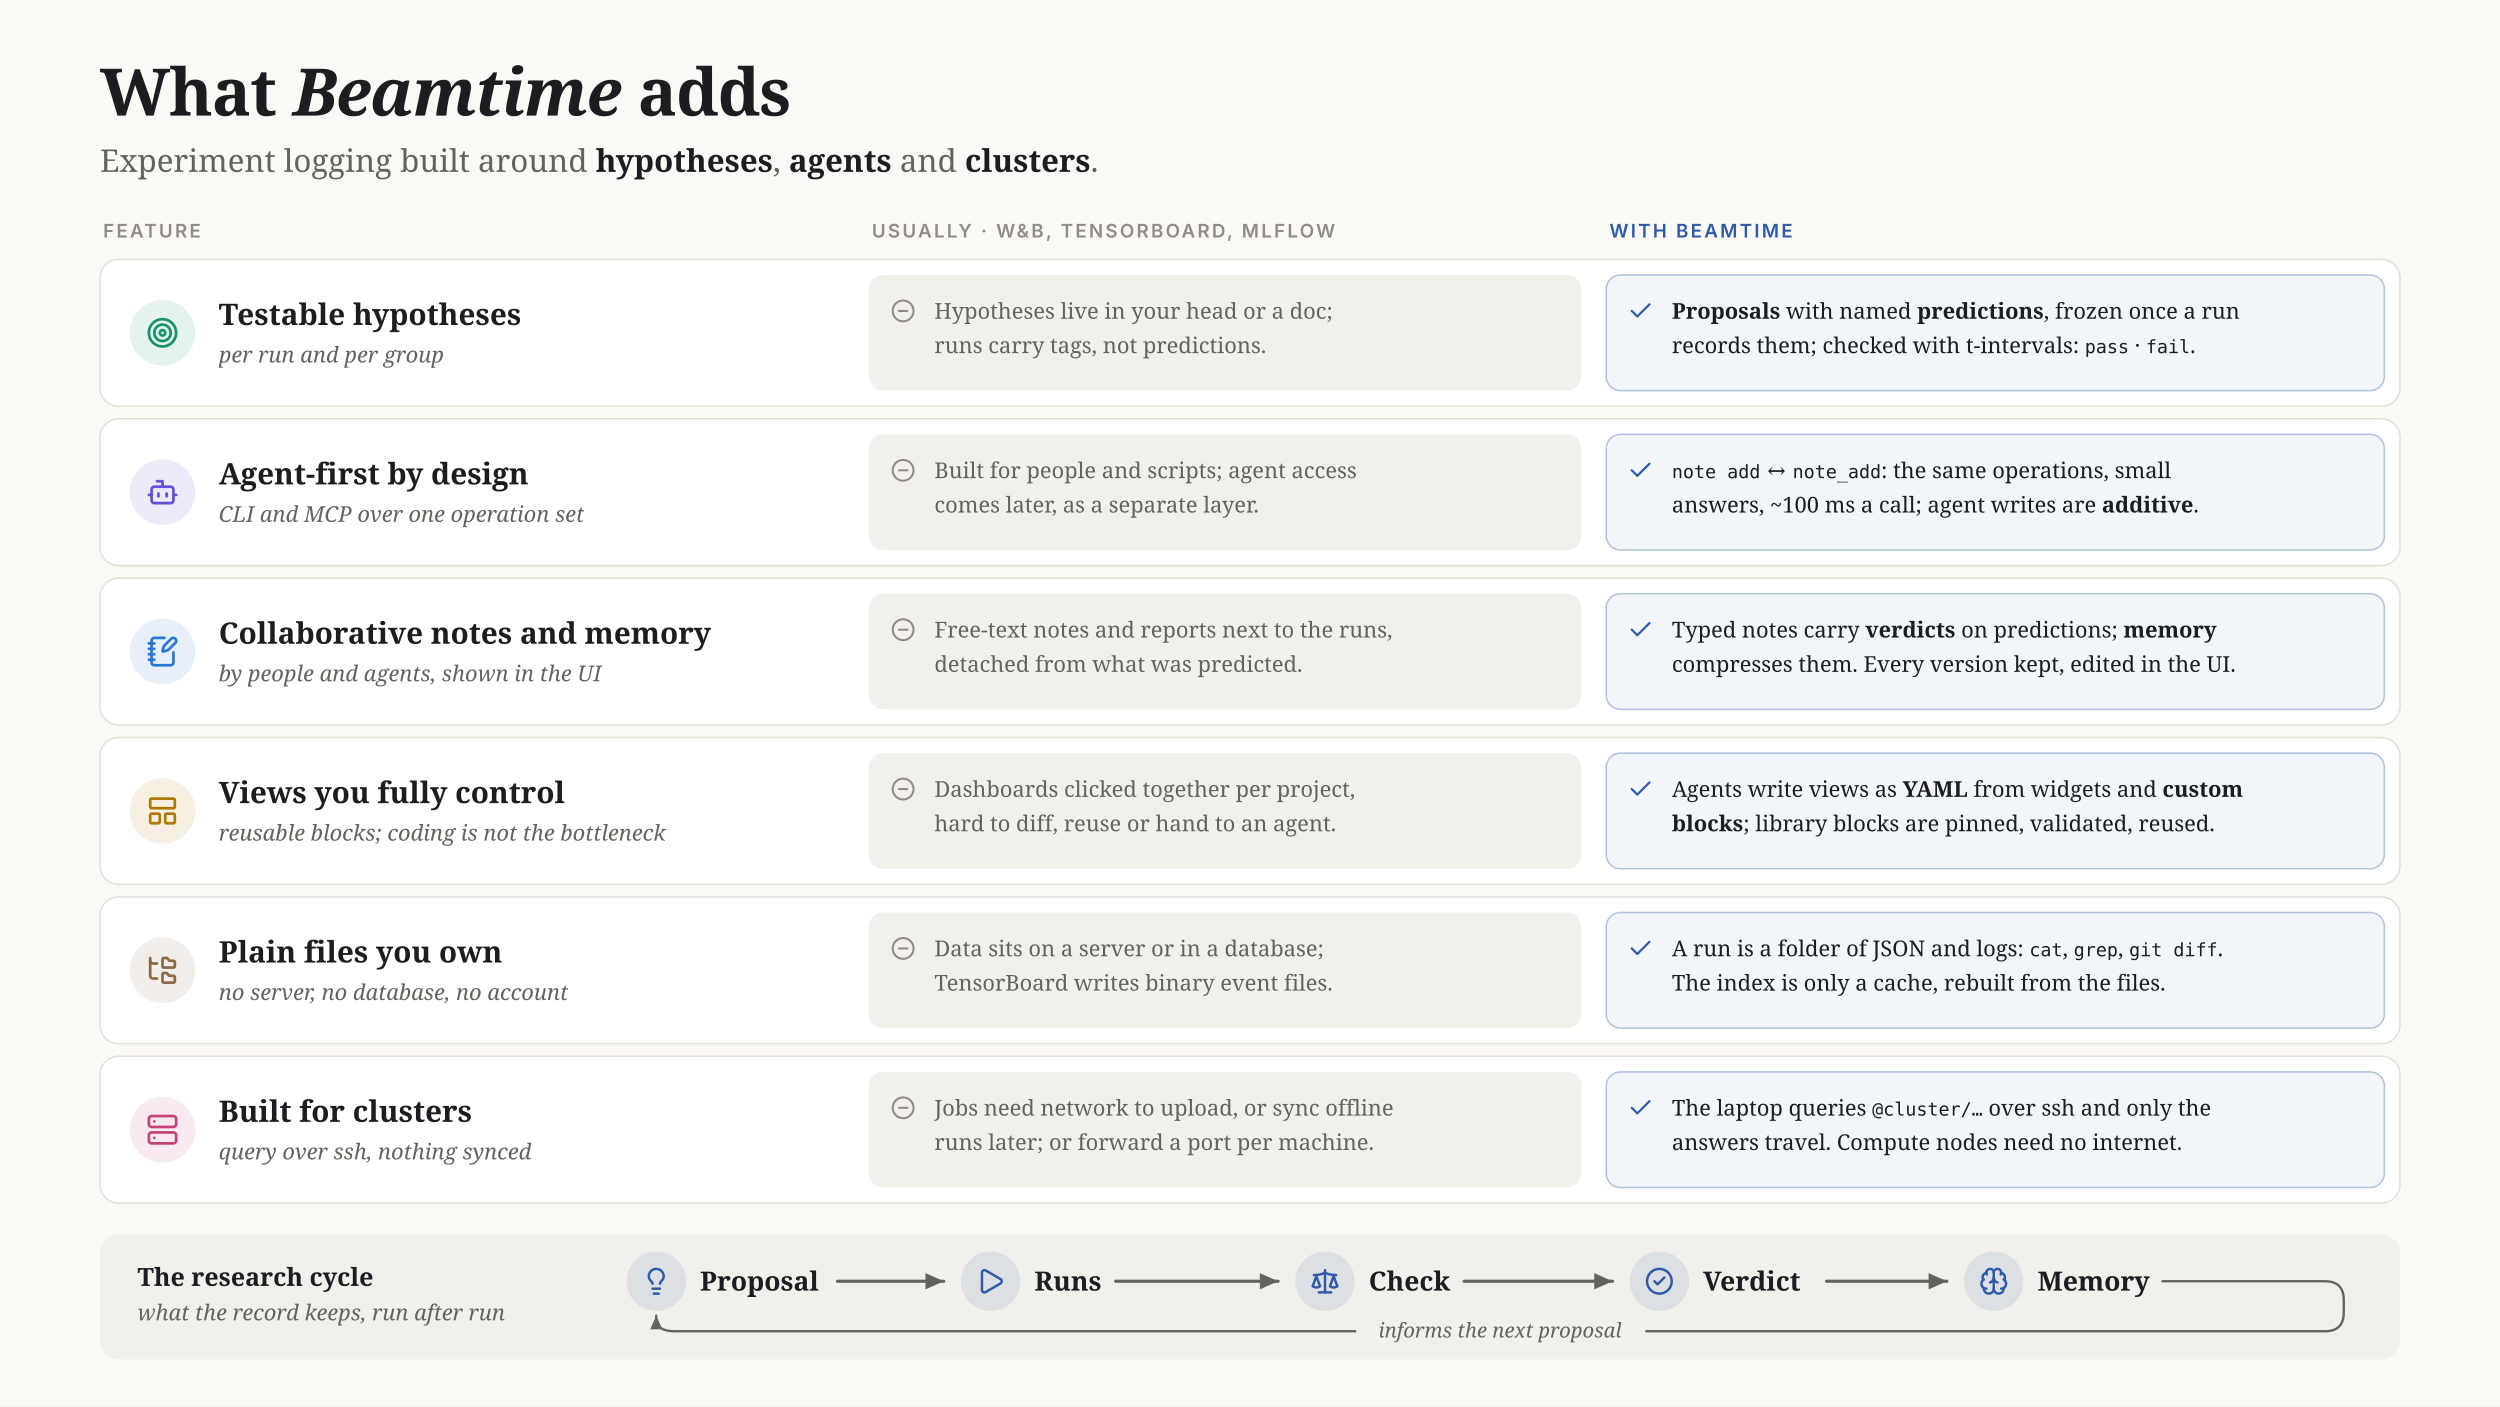
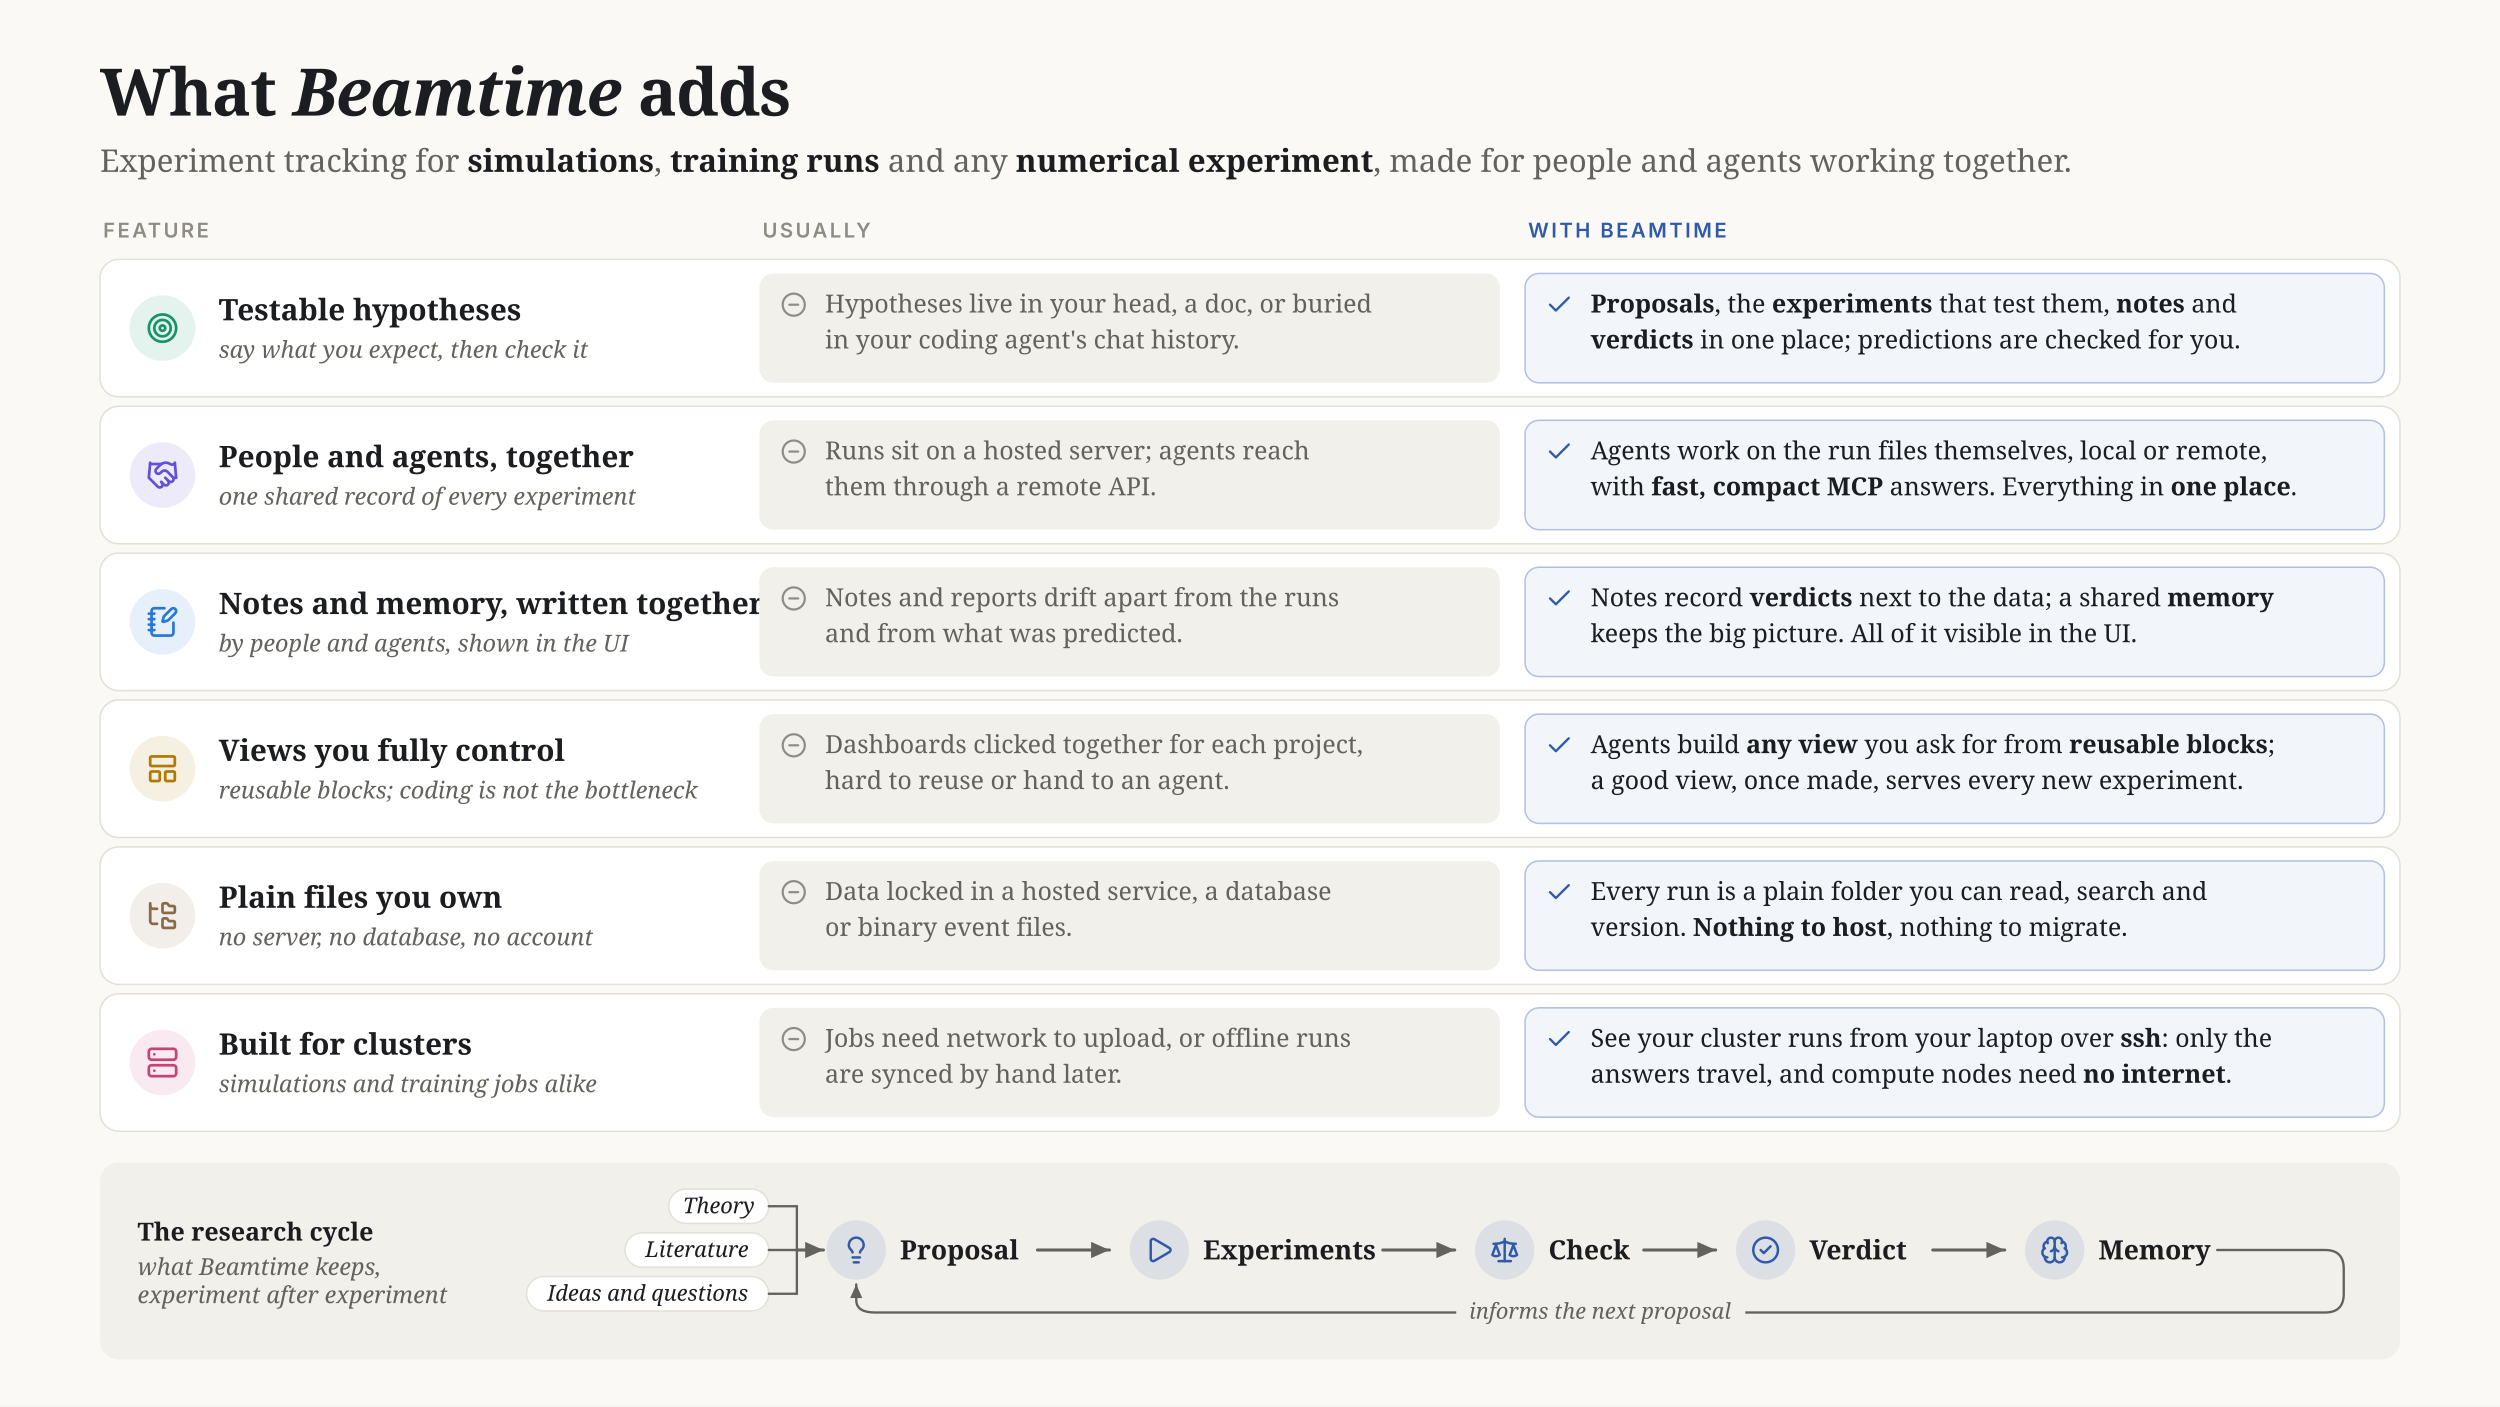
- <svg xmlns="http://www.w3.org/2000/svg" viewBox="0 0 1600 900" width="1600" height="900" role="img" aria-label="What Beamtime adds, compared with W&amp;B, TensorBoard and MLflow: testable hypotheses per run and group, agent-first CLI and MCP, collaborative notes and memory, fully customizable views from reusable blocks, plain files you own, and cluster support over ssh; with the research cycle from proposal to runs, check, verdict and memory." class="feat">
+ <svg xmlns="http://www.w3.org/2000/svg" viewBox="0 0 1600 900" width="1600" height="900" role="img" aria-label="What Beamtime adds to experiment tracking for simulations, training runs and other numerical experiments: testable hypotheses, people and agents working on one shared record, notes and memory written together, views built from reusable blocks, plain files you own, and cluster runs seen over ssh; with the research cycle: theory, literature, ideas and questions feed a proposal, then experiments, check, verdict and memory." class="feat">
  <style>
text{font-family:Charter,"Bitstream Charter","Iowan Old Style",Georgia,serif}
.title{font-size:42px;font-weight:700;letter-spacing:-.015em}
.title .it{font-style:italic}
.subtitle{font-size:20px}
.bd{font-weight:700}
.it{font-style:italic}
.cd{font-family:ui-monospace,"SF Mono",Menlo,monospace;font-size:.84em}
- .colh{font-family:system-ui,-apple-system,"Segoe UI",sans-serif;font-size:12px;font-weight:600;letter-spacing:.12em}
+ .colh{font-family:system-ui,-apple-system,"Segoe UI",sans-serif;font-size:13px;font-weight:600;letter-spacing:.12em}
.ct{font-size:22px;font-weight:700}
.st{font-size:17px;font-weight:700}
.at{font-size:17px;font-weight:700}
.pl{font-size:16px}
- .tx{font-size:15.5px}
- .sm{font-size:14px}
- .code{font-family:ui-monospace,"SF Mono",Menlo,monospace;font-size:13px}
- .code .cd{font-size:13px}
- .chipt{font-family:ui-monospace,"SF Mono",Menlo,monospace;font-size:12px}
- .el{font-family:system-ui,-apple-system,"Segoe UI",sans-serif;font-size:12.5px;font-weight:500}
- .el.mu{font-family:Charter,"Bitstream Charter","Iowan Old Style",Georgia,serif;font-size:13px;font-weight:400}
+ .tx{font-size:16.5px}
+ .sm{font-size:15px}
+ .code{font-family:ui-monospace,"SF Mono",Menlo,monospace;font-size:14px}
+ .code .cd{font-size:14px}
+ .chipt{font-family:ui-monospace,"SF Mono",Menlo,monospace;font-size:13px}
+ .el{font-family:system-ui,-apple-system,"Segoe UI",sans-serif;font-size:13.5px;font-weight:500}
+ .el.mu{font-family:Charter,"Bitstream Charter","Iowan Old Style",Georgia,serif;font-size:14px;font-weight:400}
.card{stroke-width:1}
.sub{stroke-width:1}
.chip{stroke-width:1}
.bdg{stroke:none}
.ic{fill:none;stroke-width:2;stroke-linecap:round;stroke-linejoin:round}
.e{fill:none;stroke-width:2;stroke-linejoin:round;stroke-linecap:round}
.e-read{stroke-dasharray:7 5;stroke-linecap:butt}
.e-event{stroke-dasharray:1 5;stroke-width:2.6}
.e-ssh{stroke-width:2.4}

.ft{font-size:19px;font-weight:700}
.usual{stroke:none}
.ours{stroke-width:1}
.cyc{stroke-width:1.5}
+ .thin{stroke-width:1.5}
+ .inpt{font-size:14px}
+ .colt{font-size:16px}
+ .inp{stroke-width:1}

.bg{fill:#faf9f6}
text{fill:#1c1d20}
.subtitle,.mu,.mu .it,.mu .bd{fill:#64625c}
.subtitle .bd{fill:#1c1d20}
.colh{fill:#8f8c84}
.card{fill:#ffffff;stroke:#e3e0d8}
.sub{fill:#faf9f6;stroke:#e3e0d8}
.band{fill:#f2f0eb}
.chip-run{fill:#f2f0eb;stroke:#e3e0d8}
.chip-auth{fill:#ffffff;stroke:#2f5aa8}
.e-call{stroke:#64625c}.mk-call{fill:#64625c}.l-call,.l-call .it{fill:#64625c}
.e-write{stroke:#c4501d}.mk-write{fill:#c4501d}.l-write,.l-write .it{fill:#c4501d}
.e-read{stroke:#2f5aa8}.mk-read{fill:#2f5aa8}.l-read,.l-read .it{fill:#2f5aa8}
.e-event{stroke:#3f7d3a}.mk-event{fill:#3f7d3a}.l-event,.l-event .it{fill:#3f7d3a}
.e-ssh{stroke:#9a3f72}.mk-ssh{fill:#9a3f72}.l-ssh,.l-ssh .it{fill:#9a3f72}
.ic-front{stroke:#2a78d6}.bdg-front{fill:#2a78d6;fill-opacity:.11}
.ic-svc{stroke:#6250d6}.bdg-svc{fill:#6250d6;fill-opacity:.11}
.ic-dom{stroke:#16936a}.bdg-dom{fill:#16936a;fill-opacity:.11}
.ic-idx{stroke:#b07a00}.bdg-idx{fill:#b07a00;fill-opacity:.11}
.ic-store{stroke:#8a6a45}.bdg-store{fill:#8a6a45;fill-opacity:.11}
.ic-remote{stroke:#c2457a}.bdg-remote{fill:#c2457a;fill-opacity:.11}
.ic-actor{stroke:#1c1d20}.bdg-actor{fill:#1c1d20;fill-opacity:.11}
.ic-accent{stroke:#2f5aa8}.bdg-accent{fill:#2f5aa8;fill-opacity:.11}
- .usual{fill:#f2f0eb}.ours{fill:#2f5aa8;fill-opacity:.06;stroke:#2f5aa8;stroke-opacity:.35}.colh-acc{fill:#2f5aa8}.ic-subtle{stroke:#8f8c84}@media (prefers-color-scheme: dark){
+ .usual{fill:#f2f0eb}.ours{fill:#2f5aa8;fill-opacity:.06;stroke:#2f5aa8;stroke-opacity:.35}.colh-acc{fill:#2f5aa8}.inp{fill:#ffffff;stroke:#e3e0d8}.ic-subtle{stroke:#8f8c84}@media (prefers-color-scheme: dark){
.bg{fill:#1e1e1c}
text{fill:#eceae4}
.subtitle,.mu,.mu .it,.mu .bd{fill:#a19d94}
.subtitle .bd{fill:#eceae4}
.colh{fill:#76736c}
.card{fill:#2c2c29;stroke:#393834}
.sub{fill:#1e1e1c;stroke:#393834}
.band{fill:#252523}
.chip-run{fill:#252523;stroke:#393834}
.chip-auth{fill:#2c2c29;stroke:#86a8e8}
.e-call{stroke:#a19d94}.mk-call{fill:#a19d94}.l-call,.l-call .it{fill:#a19d94}
.e-write{stroke:#eb8a5a}.mk-write{fill:#eb8a5a}.l-write,.l-write .it{fill:#eb8a5a}
.e-read{stroke:#86a8e8}.mk-read{fill:#86a8e8}.l-read,.l-read .it{fill:#86a8e8}
.e-event{stroke:#7fb77a}.mk-event{fill:#7fb77a}.l-event,.l-event .it{fill:#7fb77a}
.e-ssh{stroke:#d38bb5}.mk-ssh{fill:#d38bb5}.l-ssh,.l-ssh .it{fill:#d38bb5}
.ic-front{stroke:#6ea6ec}.bdg-front{fill:#6ea6ec;fill-opacity:.11}
.ic-svc{stroke:#9085e9}.bdg-svc{fill:#9085e9;fill-opacity:.11}
.ic-dom{stroke:#4fc39a}.bdg-dom{fill:#4fc39a;fill-opacity:.11}
.ic-idx{stroke:#d9a548}.bdg-idx{fill:#d9a548;fill-opacity:.11}
.ic-store{stroke:#c09a70}.bdg-store{fill:#c09a70;fill-opacity:.11}
.ic-remote{stroke:#e283ab}.bdg-remote{fill:#e283ab;fill-opacity:.11}
.ic-actor{stroke:#eceae4}.bdg-actor{fill:#eceae4;fill-opacity:.11}
.ic-accent{stroke:#86a8e8}.bdg-accent{fill:#86a8e8;fill-opacity:.11}
- .usual{fill:#252523}.ours{fill:#86a8e8;fill-opacity:.06;stroke:#86a8e8;stroke-opacity:.35}.colh-acc{fill:#86a8e8}.ic-subtle{stroke:#76736c}}</style>
+ .usual{fill:#252523}.ours{fill:#86a8e8;fill-opacity:.06;stroke:#86a8e8;stroke-opacity:.35}.colh-acc{fill:#86a8e8}.inp{fill:#2c2c29;stroke:#393834}.ic-subtle{stroke:#76736c}}</style>
  <defs>
    <marker id="p-call" viewBox="0 0 10 10" refX="9" refY="5" markerWidth="6.5" markerHeight="6.5" orient="auto-start-reverse">
      <path d="M0,1 L9,5 L0,9 z" class="mk-call" />
    </marker>
    <marker id="p-write" viewBox="0 0 10 10" refX="9" refY="5" markerWidth="6.5" markerHeight="6.5" orient="auto-start-reverse">
      <path d="M0,1 L9,5 L0,9 z" class="mk-write" />
    </marker>
    <marker id="p-read" viewBox="0 0 10 10" refX="9" refY="5" markerWidth="6.5" markerHeight="6.5" orient="auto-start-reverse">
      <path d="M0,1 L9,5 L0,9 z" class="mk-read" />
    </marker>
    <marker id="p-event" viewBox="0 0 10 10" refX="9" refY="5" markerWidth="6.5" markerHeight="6.5" orient="auto-start-reverse">
      <path d="M0,1 L9,5 L0,9 z" class="mk-event" />
    </marker>
    <marker id="p-ssh" viewBox="0 0 10 10" refX="9" refY="5" markerWidth="6.5" markerHeight="6.5" orient="auto-start-reverse">
      <path d="M0,1 L9,5 L0,9 z" class="mk-ssh" />
    </marker>
  </defs>
  <rect class="bg" x="0" y="0" width="1600" height="900" />
  <text x="64.0" y="74.0" class="title" text-anchor="start">What <tspan class="it">Beamtime</tspan> adds</text>
-   <text x="64.0" y="110.0" class="subtitle" text-anchor="start">Experiment logging built around <tspan class="bd">hypotheses</tspan>, <tspan class="bd">agents</tspan> and <tspan class="bd">clusters</tspan>.</text>
+   <text x="64.0" y="110.0" class="subtitle" text-anchor="start">Experiment tracking for <tspan class="bd">simulations</tspan>, <tspan class="bd">training runs</tspan> and any <tspan class="bd">numerical experiment</tspan>, made for people and agents working together.</text>
  <text x="66.0" y="152.0" class="colh" text-anchor="start">FEATURE</text>
-   <text x="558.0" y="152.0" class="colh" text-anchor="start">USUALLY · W&amp;B, TENSORBOARD, MLFLOW</text>
-   <text x="1030.0" y="152.0" class="colh colh-acc" text-anchor="start">WITH BEAMTIME</text>
-   <rect x="64" y="166" width="1472" height="94" rx="12" class="card" />
-   <circle cx="104" cy="213" r="21" class="bdg bdg-dom" />
-   <g transform="translate(93.5 202.5) scale(0.875)" class="ic ic-dom">
+   <text x="488.0" y="152.0" class="colh" text-anchor="start">USUALLY</text>
+   <text x="978.0" y="152.0" class="colh colh-acc" text-anchor="start">WITH BEAMTIME</text>
+   <rect x="64" y="166" width="1472" height="88" rx="12" class="card" />
+   <circle cx="104" cy="210" r="21" class="bdg bdg-dom" />
+   <g transform="translate(93.5 199.5) scale(0.875)" class="ic ic-dom">
    <circle cx="12" cy="12" r="10" />
    <circle cx="12" cy="12" r="6" />
    <circle cx="12" cy="12" r="2" />
  </g>
-   <text x="140.0" y="208.0" class="ft" text-anchor="start">Testable hypotheses</text>
-   <text x="140.0" y="232.0" class="tx mu sm" text-anchor="start">
-     <tspan class="it">per run and per group</tspan>
-   </text>
-   <rect x="556" y="176" width="456" height="74" rx="9" class="usual" />
-   <g transform="translate(570.0 191.0) scale(0.6667)" class="ic ic-subtle">
-     <circle cx="12" cy="12" r="10" />
-     <path d="M8 12h8" />
-   </g>
-   <text x="598.0" y="204.0" class="tx mu sm" text-anchor="start">Hypotheses live in your head or a doc;</text>
-   <text x="598.0" y="226.0" class="tx mu sm" text-anchor="start">runs carry tags, not predictions.</text>
-   <rect x="1028" y="176" width="498" height="74" rx="9" class="ours" />
-   <g transform="translate(1041.5 190.5) scale(0.7083)" class="ic ic-accent">
-     <path d="M20 6 9 17l-5-5" />
-   </g>
-   <text x="1070.0" y="204.0" class="tx sm" text-anchor="start">
-     <tspan class="bd">Proposals</tspan> with named <tspan class="bd">predictions</tspan>, frozen once a run</text>
-   <text x="1070.0" y="226.0" class="tx sm" text-anchor="start">records them; checked with t-intervals: <tspan class="cd">pass</tspan> · <tspan class="cd">fail</tspan>.</text>
-   <rect x="64" y="268" width="1472" height="94" rx="12" class="card" />
-   <circle cx="104" cy="315" r="21" class="bdg bdg-svc" />
-   <g transform="translate(93.5 304.5) scale(0.875)" class="ic ic-svc">
-     <path d="M12 8V4H8" />
-     <rect width="16" height="12" x="4" y="8" rx="2" />
-     <path d="M2 14h2" />
-     <path d="M20 14h2" />
-     <path d="M15 13v2" />
-     <path d="M9 13v2" />
-   </g>
-   <text x="140.0" y="310.0" class="ft" text-anchor="start">Agent-first by design</text>
-   <text x="140.0" y="334.0" class="tx mu sm" text-anchor="start">
-     <tspan class="it">CLI and MCP over one operation set</tspan>
-   </text>
-   <rect x="556" y="278" width="456" height="74" rx="9" class="usual" />
-   <g transform="translate(570.0 293.0) scale(0.6667)" class="ic ic-subtle">
-     <circle cx="12" cy="12" r="10" />
-     <path d="M8 12h8" />
-   </g>
-   <text x="598.0" y="306.0" class="tx mu sm" text-anchor="start">Built for people and scripts; agent access</text>
-   <text x="598.0" y="328.0" class="tx mu sm" text-anchor="start">comes later, as a separate layer.</text>
-   <rect x="1028" y="278" width="498" height="74" rx="9" class="ours" />
-   <g transform="translate(1041.5 292.5) scale(0.7083)" class="ic ic-accent">
-     <path d="M20 6 9 17l-5-5" />
-   </g>
-   <text x="1070.0" y="306.0" class="tx sm" text-anchor="start">
-     <tspan class="cd">note add</tspan> ↔ <tspan class="cd">note_add</tspan>: the same operations, small</text>
-   <text x="1070.0" y="328.0" class="tx sm" text-anchor="start">answers, ~100 ms a call; agent writes are <tspan class="bd">additive</tspan>.</text>
-   <rect x="64" y="370" width="1472" height="94" rx="12" class="card" />
-   <circle cx="104" cy="417" r="21" class="bdg bdg-front" />
-   <g transform="translate(93.5 406.5) scale(0.875)" class="ic ic-front">
+   <text x="140.0" y="205.0" class="ft" text-anchor="start">Testable hypotheses</text>
+   <text x="140.0" y="229.0" class="tx mu sm" text-anchor="start">
+     <tspan class="it">say what you expect, then check it</tspan>
+   </text>
+   <rect x="486" y="175" width="474" height="70" rx="9" class="usual" />
+   <g transform="translate(499.5 186.5) scale(0.7083)" class="ic ic-subtle">
+     <circle cx="12" cy="12" r="10" />
+     <path d="M8 12h8" />
+   </g>
+   <text x="528.0" y="200.0" class="tx mu colt" text-anchor="start">Hypotheses live in your head, a doc, or buried</text>
+   <text x="528.0" y="223.0" class="tx mu colt" text-anchor="start">in your coding agent's chat history.</text>
+   <rect x="976" y="175" width="550" height="70" rx="9" class="ours" />
+   <g transform="translate(989.0 186.0) scale(0.75)" class="ic ic-accent">
+     <path d="M20 6 9 17l-5-5" />
+   </g>
+   <text x="1018.0" y="200.0" class="tx colt" text-anchor="start">
+     <tspan class="bd">Proposals</tspan>, the <tspan class="bd">experiments</tspan> that test them, <tspan class="bd">notes</tspan> and</text>
+   <text x="1018.0" y="223.0" class="tx colt" text-anchor="start">
+     <tspan class="bd">verdicts</tspan> in one place; predictions are checked for you.</text>
+   <rect x="64" y="260" width="1472" height="88" rx="12" class="card" />
+   <circle cx="104" cy="304" r="21" class="bdg bdg-svc" />
+   <g transform="translate(93.5 293.5) scale(0.875)" class="ic ic-svc">
+     <path d="m11 17 2 2a1 1 0 1 0 3-3" />
+     <path d="m14 14 2.5 2.5a1 1 0 1 0 3-3l-3.88-3.88a3 3 0 0 0-4.24 0l-.88.88a1 1 0 1 1-3-3l2.81-2.81a5.79 5.79 0 0 1 7.06-.87l.47.28a2 2 0 0 0 1.42.25L21 4" />
+     <path d="m21 3 1 11h-2" />
+     <path d="M3 3 2 14l6.5 6.5a1 1 0 1 0 3-3" />
+     <path d="M3 4h8" />
+   </g>
+   <text x="140.0" y="299.0" class="ft" text-anchor="start">People and agents, together</text>
+   <text x="140.0" y="323.0" class="tx mu sm" text-anchor="start">
+     <tspan class="it">one shared record of every experiment</tspan>
+   </text>
+   <rect x="486" y="269" width="474" height="70" rx="9" class="usual" />
+   <g transform="translate(499.5 280.5) scale(0.7083)" class="ic ic-subtle">
+     <circle cx="12" cy="12" r="10" />
+     <path d="M8 12h8" />
+   </g>
+   <text x="528.0" y="294.0" class="tx mu colt" text-anchor="start">Runs sit on a hosted server; agents reach</text>
+   <text x="528.0" y="317.0" class="tx mu colt" text-anchor="start">them through a remote API.</text>
+   <rect x="976" y="269" width="550" height="70" rx="9" class="ours" />
+   <g transform="translate(989.0 280.0) scale(0.75)" class="ic ic-accent">
+     <path d="M20 6 9 17l-5-5" />
+   </g>
+   <text x="1018.0" y="294.0" class="tx colt" text-anchor="start">Agents work on the run files themselves, local or remote,</text>
+   <text x="1018.0" y="317.0" class="tx colt" text-anchor="start">with <tspan class="bd">fast, compact MCP</tspan> answers. Everything in <tspan class="bd">one place</tspan>.</text>
+   <rect x="64" y="354" width="1472" height="88" rx="12" class="card" />
+   <circle cx="104" cy="398" r="21" class="bdg bdg-front" />
+   <g transform="translate(93.5 387.5) scale(0.875)" class="ic ic-front">
    <path d="M13.4 2H6a2 2 0 0 0-2 2v16a2 2 0 0 0 2 2h12a2 2 0 0 0 2-2v-7.4" />
    <path d="M2 6h4" />
    <path d="M2 10h4" />
    <path d="M2 14h4" />
    <path d="M2 18h4" />
    <path d="M21.378 5.626a1 1 0 1 0-3.004-3.004l-5.01 5.012a2 2 0 0 0-.506.854l-.837 2.87a.5.5 0 0 0 .62.62l2.87-.837a2 2 0 0 0 .854-.506z" />
  </g>
-   <text x="140.0" y="412.0" class="ft" text-anchor="start">Collaborative notes and memory</text>
-   <text x="140.0" y="436.0" class="tx mu sm" text-anchor="start">
+   <text x="140.0" y="393.0" class="ft" text-anchor="start">Notes and memory, written together</text>
+   <text x="140.0" y="417.0" class="tx mu sm" text-anchor="start">
    <tspan class="it">by people and agents, shown in the UI</tspan>
  </text>
-   <rect x="556" y="380" width="456" height="74" rx="9" class="usual" />
-   <g transform="translate(570.0 395.0) scale(0.6667)" class="ic ic-subtle">
-     <circle cx="12" cy="12" r="10" />
-     <path d="M8 12h8" />
-   </g>
-   <text x="598.0" y="408.0" class="tx mu sm" text-anchor="start">Free-text notes and reports next to the runs,</text>
-   <text x="598.0" y="430.0" class="tx mu sm" text-anchor="start">detached from what was predicted.</text>
-   <rect x="1028" y="380" width="498" height="74" rx="9" class="ours" />
-   <g transform="translate(1041.5 394.5) scale(0.7083)" class="ic ic-accent">
-     <path d="M20 6 9 17l-5-5" />
-   </g>
-   <text x="1070.0" y="408.0" class="tx sm" text-anchor="start">Typed notes carry <tspan class="bd">verdicts</tspan> on predictions; <tspan class="bd">memory</tspan>
-   </text>
-   <text x="1070.0" y="430.0" class="tx sm" text-anchor="start">compresses them. Every version kept, edited in the UI.</text>
-   <rect x="64" y="472" width="1472" height="94" rx="12" class="card" />
-   <circle cx="104" cy="519" r="21" class="bdg bdg-idx" />
-   <g transform="translate(93.5 508.5) scale(0.875)" class="ic ic-idx">
+   <rect x="486" y="363" width="474" height="70" rx="9" class="usual" />
+   <g transform="translate(499.5 374.5) scale(0.7083)" class="ic ic-subtle">
+     <circle cx="12" cy="12" r="10" />
+     <path d="M8 12h8" />
+   </g>
+   <text x="528.0" y="388.0" class="tx mu colt" text-anchor="start">Notes and reports drift apart from the runs</text>
+   <text x="528.0" y="411.0" class="tx mu colt" text-anchor="start">and from what was predicted.</text>
+   <rect x="976" y="363" width="550" height="70" rx="9" class="ours" />
+   <g transform="translate(989.0 374.0) scale(0.75)" class="ic ic-accent">
+     <path d="M20 6 9 17l-5-5" />
+   </g>
+   <text x="1018.0" y="388.0" class="tx colt" text-anchor="start">Notes record <tspan class="bd">verdicts</tspan> next to the data; a shared <tspan class="bd">memory</tspan>
+   </text>
+   <text x="1018.0" y="411.0" class="tx colt" text-anchor="start">keeps the big picture. All of it visible in the UI.</text>
+   <rect x="64" y="448" width="1472" height="88" rx="12" class="card" />
+   <circle cx="104" cy="492" r="21" class="bdg bdg-idx" />
+   <g transform="translate(93.5 481.5) scale(0.875)" class="ic ic-idx">
    <rect width="18" height="7" x="3" y="3" rx="1" />
    <rect width="7" height="7" x="3" y="14" rx="1" />
    <rect width="7" height="7" x="14" y="14" rx="1" />
  </g>
-   <text x="140.0" y="514.0" class="ft" text-anchor="start">Views you fully control</text>
-   <text x="140.0" y="538.0" class="tx mu sm" text-anchor="start">
+   <text x="140.0" y="487.0" class="ft" text-anchor="start">Views you fully control</text>
+   <text x="140.0" y="511.0" class="tx mu sm" text-anchor="start">
    <tspan class="it">reusable blocks; coding is not the bottleneck</tspan>
  </text>
-   <rect x="556" y="482" width="456" height="74" rx="9" class="usual" />
-   <g transform="translate(570.0 497.0) scale(0.6667)" class="ic ic-subtle">
-     <circle cx="12" cy="12" r="10" />
-     <path d="M8 12h8" />
-   </g>
-   <text x="598.0" y="510.0" class="tx mu sm" text-anchor="start">Dashboards clicked together per project,</text>
-   <text x="598.0" y="532.0" class="tx mu sm" text-anchor="start">hard to diff, reuse or hand to an agent.</text>
-   <rect x="1028" y="482" width="498" height="74" rx="9" class="ours" />
-   <g transform="translate(1041.5 496.5) scale(0.7083)" class="ic ic-accent">
-     <path d="M20 6 9 17l-5-5" />
-   </g>
-   <text x="1070.0" y="510.0" class="tx sm" text-anchor="start">Agents write views as <tspan class="bd">YAML</tspan> from widgets and <tspan class="bd">custom</tspan>
-   </text>
-   <text x="1070.0" y="532.0" class="tx sm" text-anchor="start">
-     <tspan class="bd">blocks</tspan>; library blocks are pinned, validated, reused.</text>
-   <rect x="64" y="574" width="1472" height="94" rx="12" class="card" />
-   <circle cx="104" cy="621" r="21" class="bdg bdg-store" />
-   <g transform="translate(93.5 610.5) scale(0.875)" class="ic ic-store">
+   <rect x="486" y="457" width="474" height="70" rx="9" class="usual" />
+   <g transform="translate(499.5 468.5) scale(0.7083)" class="ic ic-subtle">
+     <circle cx="12" cy="12" r="10" />
+     <path d="M8 12h8" />
+   </g>
+   <text x="528.0" y="482.0" class="tx mu colt" text-anchor="start">Dashboards clicked together for each project,</text>
+   <text x="528.0" y="505.0" class="tx mu colt" text-anchor="start">hard to reuse or hand to an agent.</text>
+   <rect x="976" y="457" width="550" height="70" rx="9" class="ours" />
+   <g transform="translate(989.0 468.0) scale(0.75)" class="ic ic-accent">
+     <path d="M20 6 9 17l-5-5" />
+   </g>
+   <text x="1018.0" y="482.0" class="tx colt" text-anchor="start">Agents build <tspan class="bd">any view</tspan> you ask for from <tspan class="bd">reusable blocks</tspan>;</text>
+   <text x="1018.0" y="505.0" class="tx colt" text-anchor="start">a good view, once made, serves every new experiment.</text>
+   <rect x="64" y="542" width="1472" height="88" rx="12" class="card" />
+   <circle cx="104" cy="586" r="21" class="bdg bdg-store" />
+   <g transform="translate(93.5 575.5) scale(0.875)" class="ic ic-store">
    <path d="M20 10a1 1 0 0 0 1-1V6a1 1 0 0 0-1-1h-2.5a1 1 0 0 1-.8-.4l-.9-1.2A1 1 0 0 0 15 3h-2a1 1 0 0 0-1 1v5a1 1 0 0 0 1 1Z" />
    <path d="M20 21a1 1 0 0 0 1-1v-3a1 1 0 0 0-1-1h-2.9a1 1 0 0 1-.88-.55l-.42-.85a1 1 0 0 0-.92-.6H13a1 1 0 0 0-1 1v5a1 1 0 0 0 1 1Z" />
    <path d="M3 5a2 2 0 0 0 2 2h3" />
    <path d="M3 3v13a2 2 0 0 0 2 2h3" />
  </g>
-   <text x="140.0" y="616.0" class="ft" text-anchor="start">Plain files you own</text>
-   <text x="140.0" y="640.0" class="tx mu sm" text-anchor="start">
+   <text x="140.0" y="581.0" class="ft" text-anchor="start">Plain files you own</text>
+   <text x="140.0" y="605.0" class="tx mu sm" text-anchor="start">
    <tspan class="it">no server, no database, no account</tspan>
  </text>
-   <rect x="556" y="584" width="456" height="74" rx="9" class="usual" />
-   <g transform="translate(570.0 599.0) scale(0.6667)" class="ic ic-subtle">
-     <circle cx="12" cy="12" r="10" />
-     <path d="M8 12h8" />
-   </g>
-   <text x="598.0" y="612.0" class="tx mu sm" text-anchor="start">Data sits on a server or in a database;</text>
-   <text x="598.0" y="634.0" class="tx mu sm" text-anchor="start">TensorBoard writes binary event files.</text>
-   <rect x="1028" y="584" width="498" height="74" rx="9" class="ours" />
-   <g transform="translate(1041.5 598.5) scale(0.7083)" class="ic ic-accent">
-     <path d="M20 6 9 17l-5-5" />
-   </g>
-   <text x="1070.0" y="612.0" class="tx sm" text-anchor="start">A run is a folder of JSON and logs: <tspan class="cd">cat</tspan>, <tspan class="cd">grep</tspan>, <tspan class="cd">git diff</tspan>.</text>
-   <text x="1070.0" y="634.0" class="tx sm" text-anchor="start">The index is only a cache, rebuilt from the files.</text>
-   <rect x="64" y="676" width="1472" height="94" rx="12" class="card" />
-   <circle cx="104" cy="723" r="21" class="bdg bdg-remote" />
-   <g transform="translate(93.5 712.5) scale(0.875)" class="ic ic-remote">
+   <rect x="486" y="551" width="474" height="70" rx="9" class="usual" />
+   <g transform="translate(499.5 562.5) scale(0.7083)" class="ic ic-subtle">
+     <circle cx="12" cy="12" r="10" />
+     <path d="M8 12h8" />
+   </g>
+   <text x="528.0" y="576.0" class="tx mu colt" text-anchor="start">Data locked in a hosted service, a database</text>
+   <text x="528.0" y="599.0" class="tx mu colt" text-anchor="start">or binary event files.</text>
+   <rect x="976" y="551" width="550" height="70" rx="9" class="ours" />
+   <g transform="translate(989.0 562.0) scale(0.75)" class="ic ic-accent">
+     <path d="M20 6 9 17l-5-5" />
+   </g>
+   <text x="1018.0" y="576.0" class="tx colt" text-anchor="start">Every run is a plain folder you can read, search and</text>
+   <text x="1018.0" y="599.0" class="tx colt" text-anchor="start">version. <tspan class="bd">Nothing to host</tspan>, nothing to migrate.</text>
+   <rect x="64" y="636" width="1472" height="88" rx="12" class="card" />
+   <circle cx="104" cy="680" r="21" class="bdg bdg-remote" />
+   <g transform="translate(93.5 669.5) scale(0.875)" class="ic ic-remote">
    <rect width="20" height="8" x="2" y="2" rx="2" ry="2" />
    <rect width="20" height="8" x="2" y="14" rx="2" ry="2" />
    <line x1="6" x2="6.01" y1="6" y2="6" />
    <line x1="6" x2="6.01" y1="18" y2="18" />
  </g>
-   <text x="140.0" y="718.0" class="ft" text-anchor="start">Built for clusters</text>
-   <text x="140.0" y="742.0" class="tx mu sm" text-anchor="start">
-     <tspan class="it">query over ssh, nothing synced</tspan>
-   </text>
-   <rect x="556" y="686" width="456" height="74" rx="9" class="usual" />
-   <g transform="translate(570.0 701.0) scale(0.6667)" class="ic ic-subtle">
-     <circle cx="12" cy="12" r="10" />
-     <path d="M8 12h8" />
-   </g>
-   <text x="598.0" y="714.0" class="tx mu sm" text-anchor="start">Jobs need network to upload, or sync offline</text>
-   <text x="598.0" y="736.0" class="tx mu sm" text-anchor="start">runs later; or forward a port per machine.</text>
-   <rect x="1028" y="686" width="498" height="74" rx="9" class="ours" />
-   <g transform="translate(1041.5 700.5) scale(0.7083)" class="ic ic-accent">
-     <path d="M20 6 9 17l-5-5" />
-   </g>
-   <text x="1070.0" y="714.0" class="tx sm" text-anchor="start">The laptop queries <tspan class="cd">@cluster/…</tspan> over ssh and only the</text>
-   <text x="1070.0" y="736.0" class="tx sm" text-anchor="start">answers travel. Compute nodes need no internet.</text>
-   <rect x="64" y="790" width="1472" height="80" rx="12" class="band" />
-   <text x="88.0" y="823.0" class="pl" text-anchor="start">
+   <text x="140.0" y="675.0" class="ft" text-anchor="start">Built for clusters</text>
+   <text x="140.0" y="699.0" class="tx mu sm" text-anchor="start">
+     <tspan class="it">simulations and training jobs alike</tspan>
+   </text>
+   <rect x="486" y="645" width="474" height="70" rx="9" class="usual" />
+   <g transform="translate(499.5 656.5) scale(0.7083)" class="ic ic-subtle">
+     <circle cx="12" cy="12" r="10" />
+     <path d="M8 12h8" />
+   </g>
+   <text x="528.0" y="670.0" class="tx mu colt" text-anchor="start">Jobs need network to upload, or offline runs</text>
+   <text x="528.0" y="693.0" class="tx mu colt" text-anchor="start">are synced by hand later.</text>
+   <rect x="976" y="645" width="550" height="70" rx="9" class="ours" />
+   <g transform="translate(989.0 656.0) scale(0.75)" class="ic ic-accent">
+     <path d="M20 6 9 17l-5-5" />
+   </g>
+   <text x="1018.0" y="670.0" class="tx colt" text-anchor="start">See your cluster runs from your laptop over <tspan class="bd">ssh</tspan>: only the</text>
+   <text x="1018.0" y="693.0" class="tx colt" text-anchor="start">answers travel, and compute nodes need <tspan class="bd">no internet</tspan>.</text>
+   <rect x="64" y="744" width="1472" height="126" rx="12" class="band" />
+   <text x="88.0" y="794.0" class="pl" text-anchor="start">
    <tspan class="bd">The research cycle</tspan>
  </text>
-   <text x="88.0" y="845.0" class="tx mu sm" text-anchor="start">
-     <tspan class="it">what the record keeps, run after run</tspan>
-   </text>
-   <circle cx="420" cy="820" r="19" class="bdg bdg-accent" />
-   <g transform="translate(410.5 810.5) scale(0.7917)" class="ic ic-accent">
+   <text x="88.0" y="816.0" class="tx mu sm" text-anchor="start">
+     <tspan class="it">what Beamtime keeps,</tspan>
+   </text>
+   <text x="88.0" y="834.0" class="tx mu sm" text-anchor="start">
+     <tspan class="it">experiment after experiment</tspan>
+   </text>
+   <rect x="428" y="761" width="64" height="22" rx="11" class="inp" />
+   <text x="460.0" y="776.5" class="tx inpt" text-anchor="middle">
+     <tspan class="it">Theory</tspan>
+   </text>
+   <polyline points="492,772 510,772" class="e e-call thin" />
+   <rect x="400" y="789" width="92" height="22" rx="11" class="inp" />
+   <text x="446.0" y="804.5" class="tx inpt" text-anchor="middle">
+     <tspan class="it">Literature</tspan>
+   </text>
+   <polyline points="492,800 510,800" class="e e-call thin" />
+   <rect x="337" y="817" width="155" height="22" rx="11" class="inp" />
+   <text x="414.5" y="832.5" class="tx inpt" text-anchor="middle">
+     <tspan class="it">Ideas and questions</tspan>
+   </text>
+   <polyline points="492,828 510,828" class="e e-call thin" />
+   <polyline points="510,772 510,828" class="e e-call thin" />
+   <polyline points="510,800 527,800" class="e e-call" marker-end="url(#p-call)" />
+   <circle cx="548" cy="800" r="19" class="bdg bdg-accent" />
+   <g transform="translate(538.5 790.5) scale(0.7917)" class="ic ic-accent">
    <path d="M15 14c.2-1 .7-1.7 1.5-2.5 1-.9 1.5-2.2 1.5-3.5A6 6 0 0 0 6 8c0 1 .2 2.2 1.5 3.5.7.7 1.3 1.5 1.5 2.5" />
    <path d="M9 18h6" />
    <path d="M10 22h4" />
  </g>
-   <text x="448.0" y="826.0" class="st" text-anchor="start">Proposal</text>
-   <polyline points="536,820 604,820" class="e e-call" marker-end="url(#p-call)" />
-   <circle cx="634" cy="820" r="19" class="bdg bdg-accent" />
-   <g transform="translate(624.5 810.5) scale(0.7917)" class="ic ic-accent">
+   <text x="576.0" y="806.0" class="st" text-anchor="start">Proposal</text>
+   <polyline points="664,800 710,800" class="e e-call" marker-end="url(#p-call)" />
+   <circle cx="742.0" cy="800" r="19" class="bdg bdg-accent" />
+   <g transform="translate(732.5 790.5) scale(0.7917)" class="ic ic-accent">
    <path d="M5 5a2 2 0 0 1 3.008-1.728l11.997 6.998a2 2 0 0 1 .003 3.458l-12 7A2 2 0 0 1 5 19z" />
  </g>
-   <text x="662.0" y="826.0" class="st" text-anchor="start">Runs</text>
-   <polyline points="714,820 818,820" class="e e-call" marker-end="url(#p-call)" />
-   <circle cx="848" cy="820" r="19" class="bdg bdg-accent" />
-   <g transform="translate(838.5 810.5) scale(0.7917)" class="ic ic-accent">
+   <text x="770.0" y="806.0" class="st" text-anchor="start">Experiments</text>
+   <polyline points="885,800 931,800" class="e e-call" marker-end="url(#p-call)" />
+   <circle cx="963.0" cy="800" r="19" class="bdg bdg-accent" />
+   <g transform="translate(953.5 790.5) scale(0.7917)" class="ic ic-accent">
    <path d="M12 3v18" />
    <path d="m19 8 3 8a5 5 0 0 1-6 0zV7" />
    <path d="M3 7h1a17 17 0 0 0 8-2 17 17 0 0 0 8 2h1" />
    <path d="m5 8 3 8a5 5 0 0 1-6 0zV7" />
    <path d="M7 21h10" />
  </g>
-   <text x="876.0" y="826.0" class="st" text-anchor="start">Check</text>
-   <polyline points="937,820 1032,820" class="e e-call" marker-end="url(#p-call)" />
-   <circle cx="1062" cy="820" r="19" class="bdg bdg-accent" />
-   <g transform="translate(1052.5 810.5) scale(0.7917)" class="ic ic-accent">
+   <text x="991.0" y="806.0" class="st" text-anchor="start">Check</text>
+   <polyline points="1052,800 1098,800" class="e e-call" marker-end="url(#p-call)" />
+   <circle cx="1130.0" cy="800" r="19" class="bdg bdg-accent" />
+   <g transform="translate(1120.5 790.5) scale(0.7917)" class="ic ic-accent">
    <circle cx="12" cy="12" r="10" />
    <path d="m16 9-5.5 5.5L8 12" />
  </g>
-   <text x="1090.0" y="826.0" class="st" text-anchor="start">Verdict</text>
-   <polyline points="1169,820 1246,820" class="e e-call" marker-end="url(#p-call)" />
-   <circle cx="1276" cy="820" r="19" class="bdg bdg-accent" />
-   <g transform="translate(1266.5 810.5) scale(0.7917)" class="ic ic-accent">
+   <text x="1158.0" y="806.0" class="st" text-anchor="start">Verdict</text>
+   <polyline points="1237,800 1283,800" class="e e-call" marker-end="url(#p-call)" />
+   <circle cx="1315.0" cy="800" r="19" class="bdg bdg-accent" />
+   <g transform="translate(1305.5 790.5) scale(0.7917)" class="ic ic-accent">
    <path d="M12 18V5" />
    <path d="M15 13a4.17 4.17 0 0 1-3-4 4.17 4.17 0 0 1-3 4" />
    <path d="M17.598 6.5A3 3 0 1 0 12 5a3 3 0 1 0-5.598 1.5" />
    <path d="M17.997 5.125a4 4 0 0 1 2.526 5.77" />
    <path d="M18 18a4 4 0 0 0 2-7.464" />
    <path d="M19.967 17.483A4 4 0 1 1 12 18a4 4 0 1 1-7.967-.517" />
    <path d="M6 18a4 4 0 0 1-2-7.464" />
    <path d="M6.003 5.125a4 4 0 0 0-2.526 5.77" />
  </g>
-   <text x="1304.0" y="826.0" class="st" text-anchor="start">Memory</text>
-   <path d="M1384,820 H1488 Q1500,820 1500,832 V840 Q1500,852 1488,852 H432 Q420,852 420,844 V842" class="e e-call cyc" marker-end="url(#p-call)" />
-   <rect x="868" y="843" width="185" height="18" class="usual" />
-   <text x="960.0" y="856.0" class="el mu l-call" text-anchor="middle">
+   <text x="1343.0" y="806.0" class="st" text-anchor="start">Memory</text>
+   <path d="M1419,800 H1488 Q1500,800 1500,812 V828 Q1500,840 1488,840 H560 Q548,840 548,832 V822" class="e e-call cyc" marker-end="url(#p-call)" />
+   <rect x="932" y="831" width="185" height="18" class="usual" />
+   <text x="1024.0" y="844.0" class="el mu l-call" text-anchor="middle">
    <tspan class="it">informs the next proposal</tspan>
  </text>
</svg>
